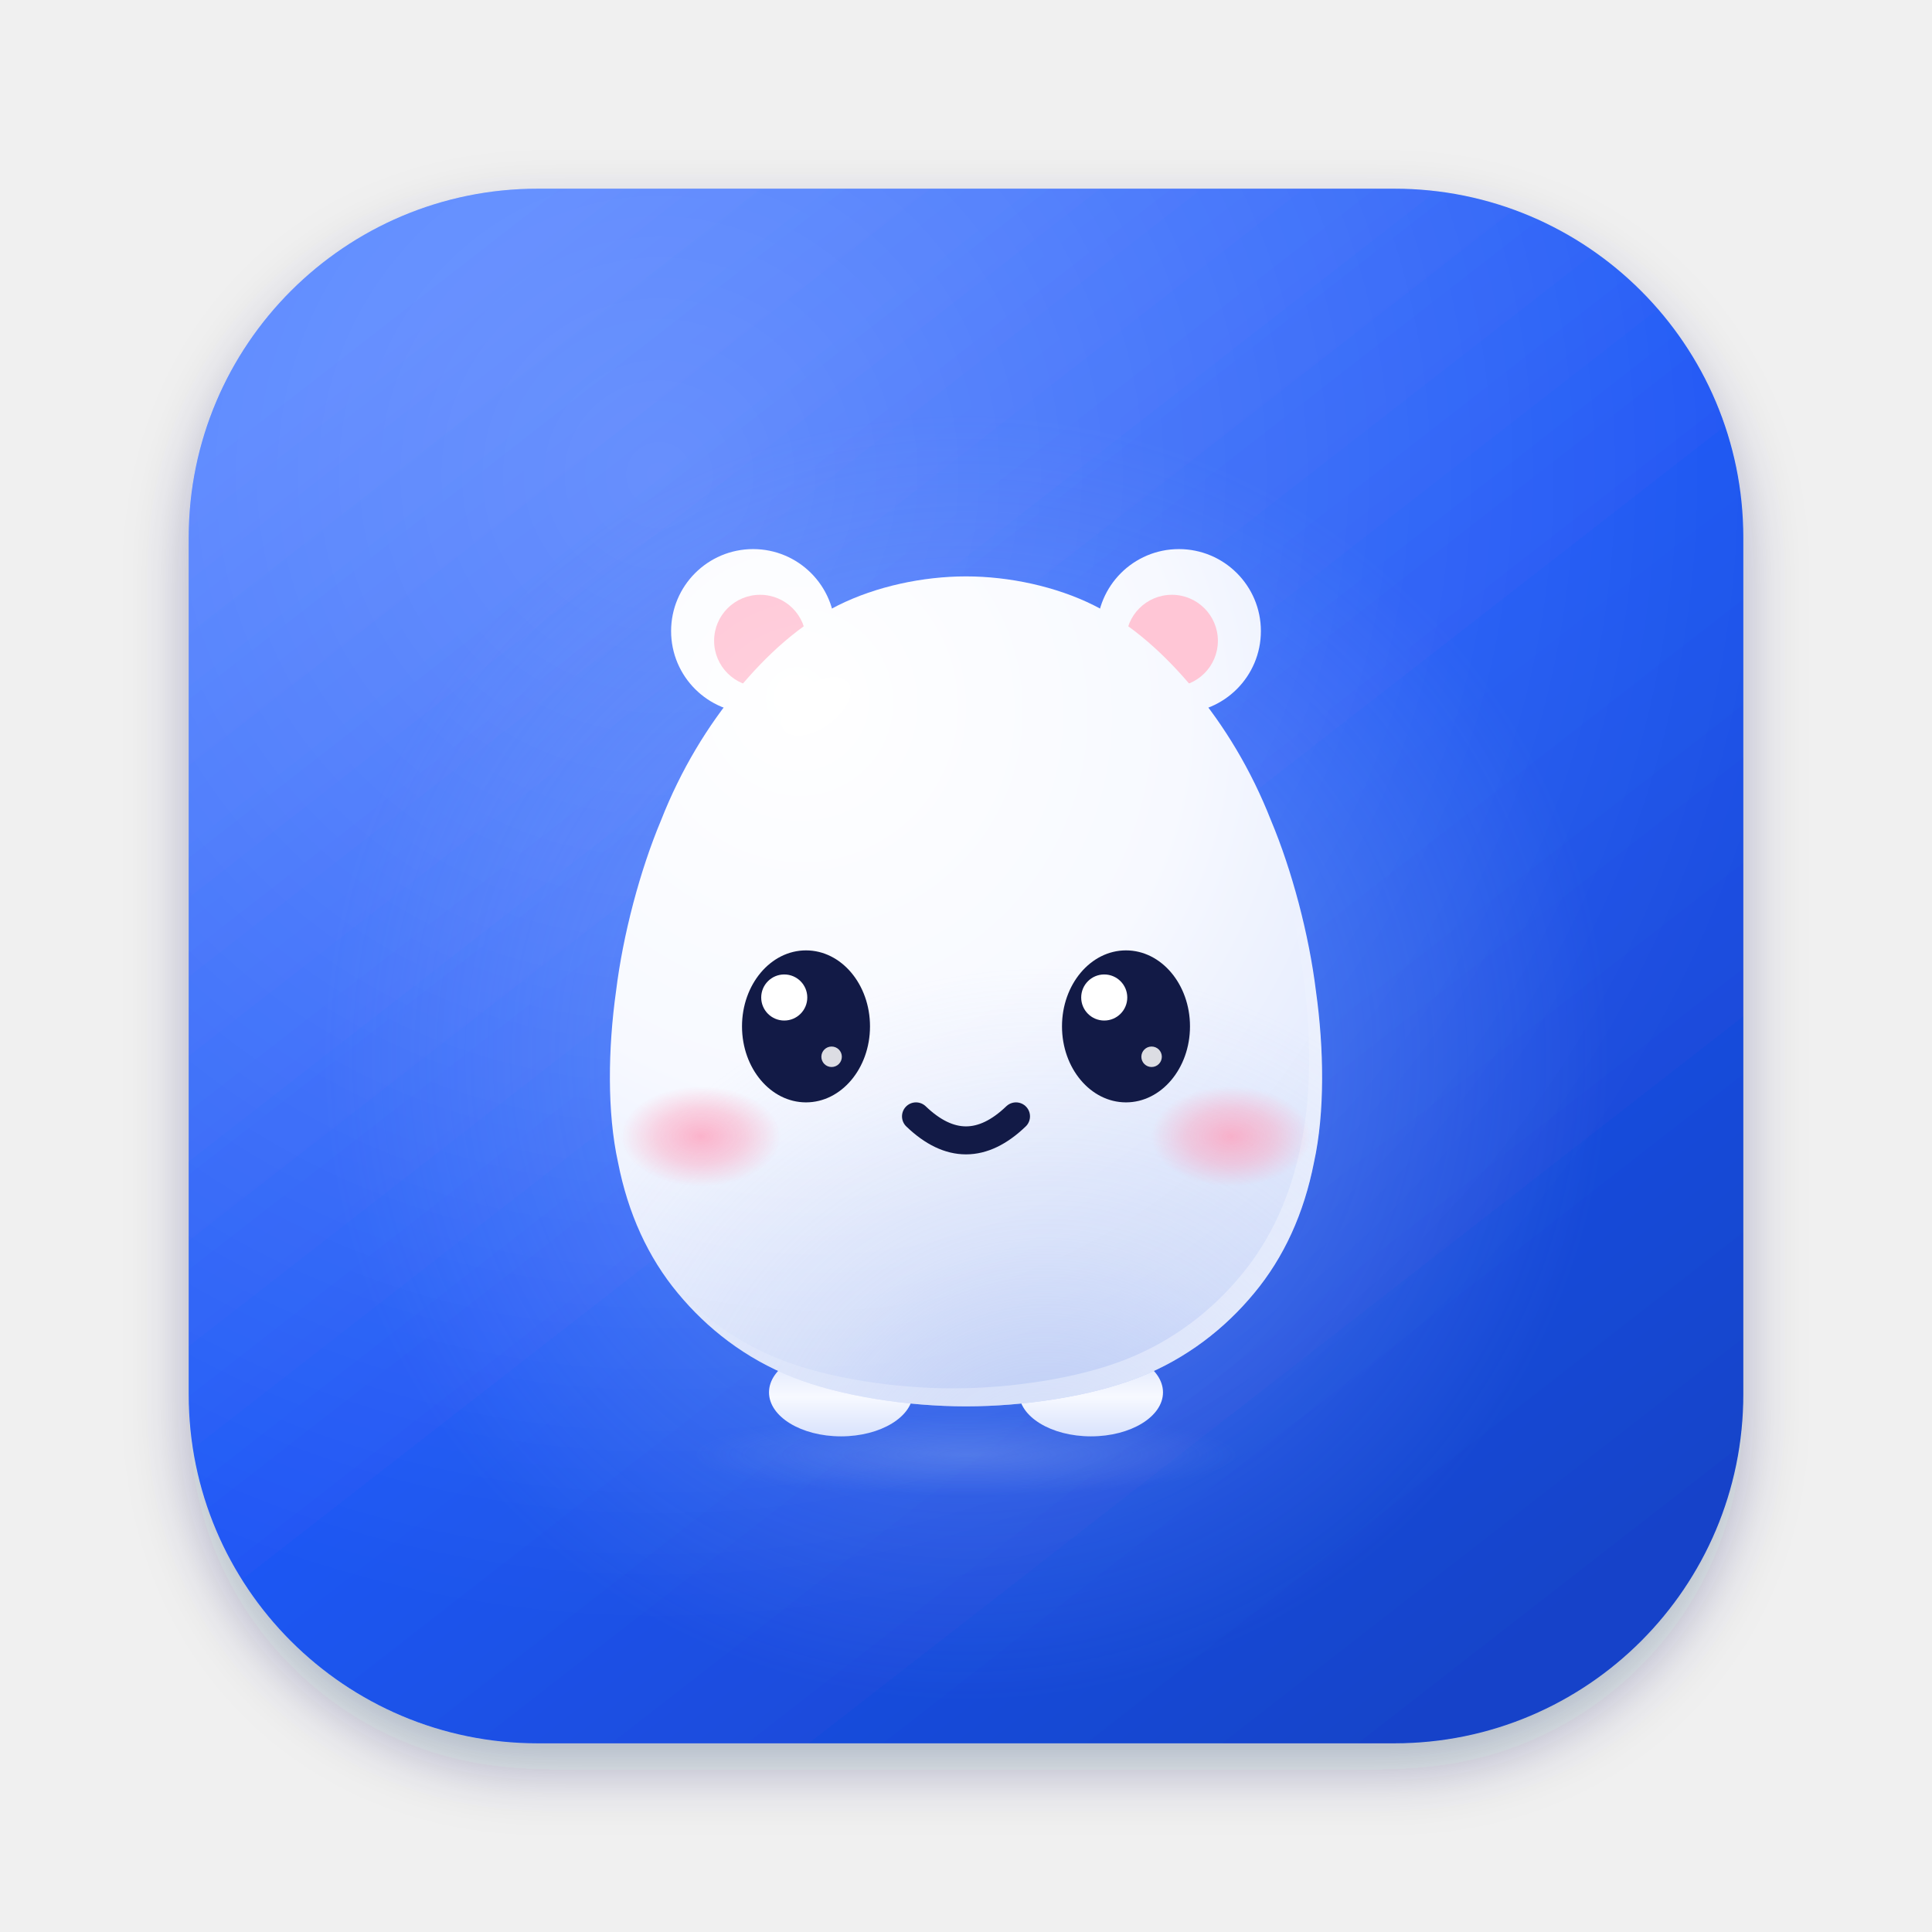
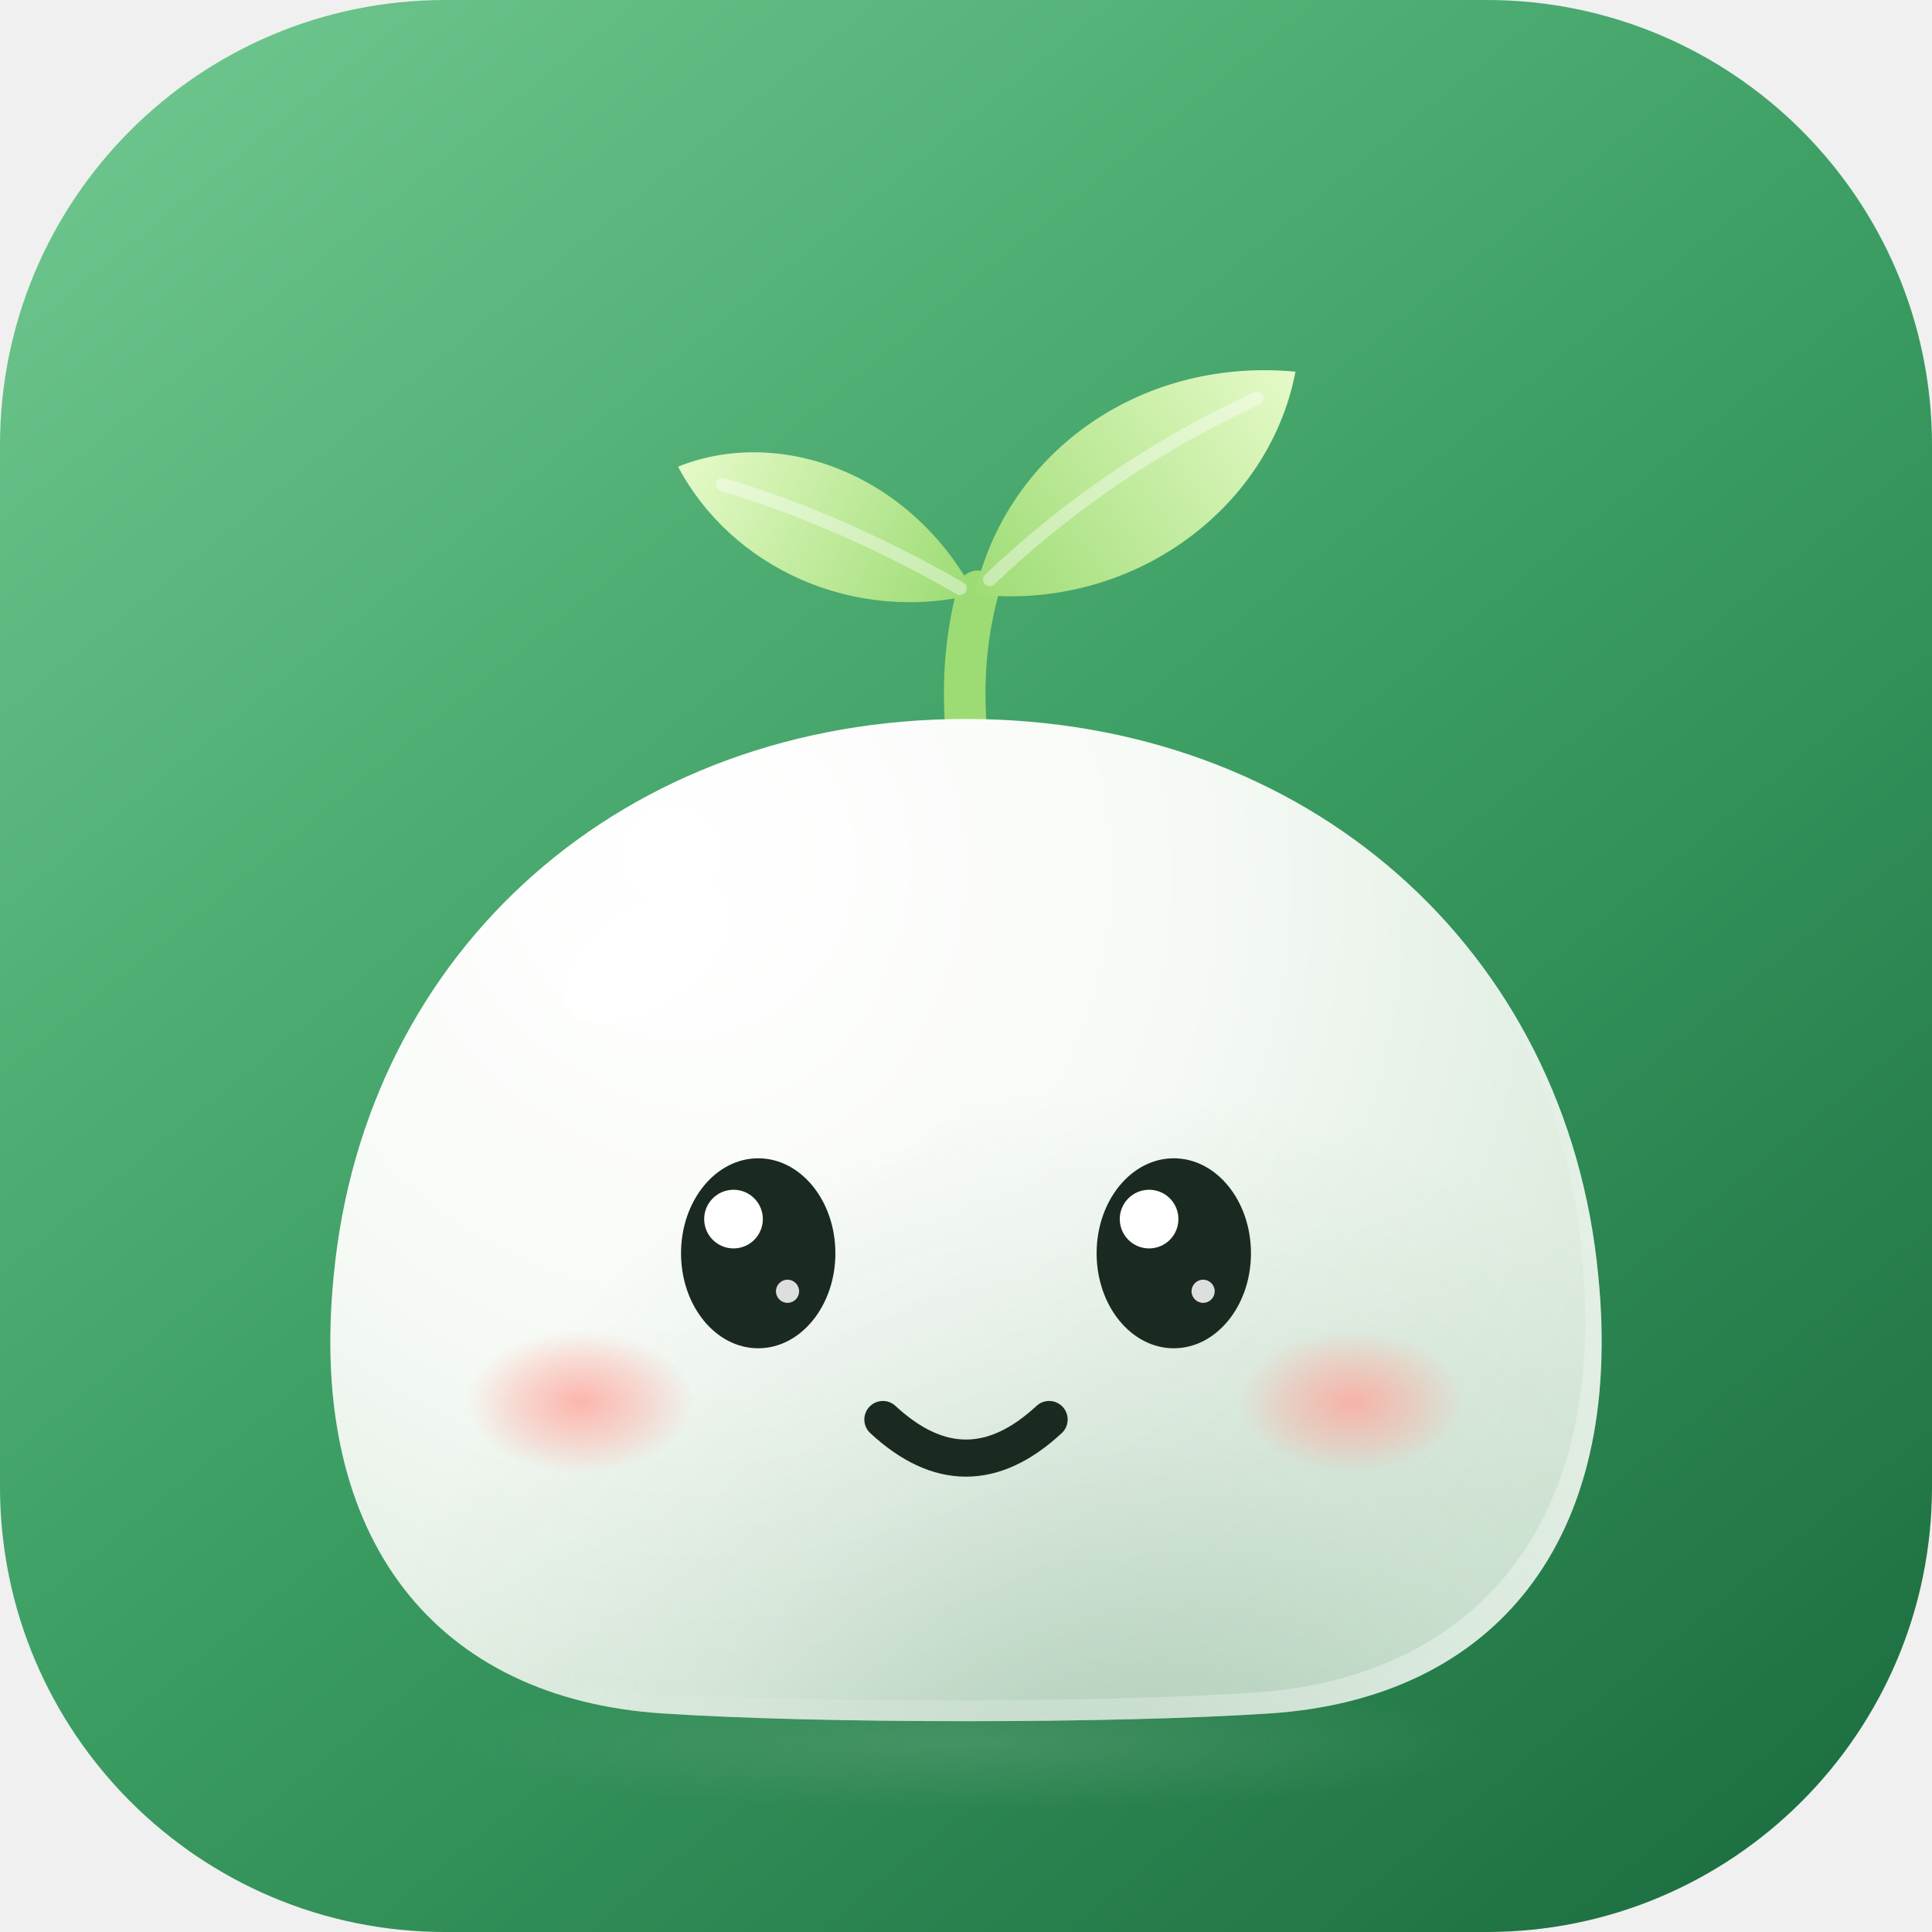
<svg xmlns="http://www.w3.org/2000/svg" viewBox="0 0 1024 1024">
  <defs>
-     <linearGradient id="icon-bg" x1="0.15" y1="0.05" x2="0.85" y2="0.95">
-       <stop offset="0" stop-color="#4a7bff" />
-       <stop offset="0.5" stop-color="#2058f5" />
-       <stop offset="1" stop-color="#1543c9" />
+     <linearGradient id="icon-bg" x1="0.1" y1="0.02" x2="0.9" y2="1">
+       <stop offset="0" stop-color="#6cc58c" />
+       <stop offset="0.5" stop-color="#3b9d62" />
+       <stop offset="1" stop-color="#1c6e40" />
    </linearGradient>
-     <radialGradient id="icon-sheen" cx="0.3" cy="0.18" r="0.75">
-       <stop offset="0" stop-color="#ffffff" stop-opacity="0.22" />
-       <stop offset="1" stop-color="#ffffff" stop-opacity="0" />
-     </radialGradient>
-     <radialGradient id="icon-glow" cx="0.5" cy="0.56" r="0.42">
-       <stop offset="0" stop-color="#9ab8ff" stop-opacity="0.45" />
-       <stop offset="1" stop-color="#9ab8ff" stop-opacity="0" />
-     </radialGradient>
-     <filter id="icon-shadow" x="-10%" y="-10%" width="120%" height="125%">
-       <feDropShadow dx="0" dy="14" stdDeviation="16" flood-color="#0b1a5c" flood-opacity="0.28" />
-     </filter>
  </defs>
-   <rect x="100" y="100" width="824" height="824" rx="185" fill="url(#icon-bg)" filter="url(#icon-shadow)" />
-   <rect x="100" y="100" width="824" height="824" rx="185" fill="url(#icon-sheen)" />
-   <rect x="100" y="100" width="824" height="824" rx="185" fill="url(#icon-glow)" />
-   <svg x="212" y="236" width="600" height="600" viewBox="0 0 120 120">
+   <rect width="1024" height="1024" rx="236" fill="url(#icon-bg)" />
+   <svg x="40" y="90" width="944" height="944" viewBox="0 0 120 120" overflow="visible">
    <defs>
-       <radialGradient id="body_r_0_" gradientUnits="userSpaceOnUse" cx="46" cy="36" r="78" fx="43" fy="31">
+       <radialGradient id="body_r_0_" gradientUnits="userSpaceOnUse" cx="44" cy="50" r="74" fx="40" fy="46">
        <stop offset="0" stop-color="#ffffff" />
-         <stop offset="0.48" stop-color="#f7f9ff" />
-         <stop offset="1" stop-color="#d8e2fc" />
+         <stop offset="0.46" stop-color="#f6faf5" />
+         <stop offset="1" stop-color="#d3e6d6" />
      </radialGradient>
-       <radialGradient id="core_r_0_" gradientUnits="userSpaceOnUse" cx="68" cy="112" r="54">
-         <stop offset="0" stop-color="#9fb5ee" stop-opacity="0.6" />
-         <stop offset="0.5" stop-color="#9fb5ee" stop-opacity="0.22" />
-         <stop offset="1" stop-color="#9fb5ee" stop-opacity="0" />
+       <radialGradient id="core_r_0_" gradientUnits="userSpaceOnUse" cx="70" cy="114" r="52">
+         <stop offset="0" stop-color="#7aa98a" stop-opacity="0.5" />
+         <stop offset="0.55" stop-color="#7aa98a" stop-opacity="0.16" />
+         <stop offset="1" stop-color="#7aa98a" stop-opacity="0" />
      </radialGradient>
-       <radialGradient id="bloom_r_0_" gradientUnits="userSpaceOnUse" cx="45" cy="36" r="26">
-         <stop offset="0" stop-color="#fff" stop-opacity="0.22" />
+       <radialGradient id="bloom_r_0_" gradientUnits="userSpaceOnUse" cx="42" cy="50" r="24">
+         <stop offset="0" stop-color="#fff" stop-opacity="0.55" />
        <stop offset="1" stop-color="#fff" stop-opacity="0" />
      </radialGradient>
-       <linearGradient id="rim_r_0_" gradientUnits="userSpaceOnUse" x1="90" y1="98" x2="70" y2="64">
-         <stop offset="0" stop-color="#ffffff" stop-opacity="0.45" />
-         <stop offset="1" stop-color="#ffffff" stop-opacity="0" />
+       <linearGradient id="rim_r_0_" gradientUnits="userSpaceOnUse" x1="96" y1="100" x2="72" y2="70">
+         <stop offset="0" stop-color="#fff" stop-opacity="0.38" />
+         <stop offset="1" stop-color="#fff" stop-opacity="0" />
      </linearGradient>
-       <linearGradient id="foot_r_0_" x1="0" y1="0" x2="0" y2="1">
-         <stop offset="0" stop-color="#d8e2fc" />
-         <stop offset="0.55" stop-color="#f7f9ff" />
-         <stop offset="1" stop-color="#d8e2fc" />
+       <linearGradient id="leafL_r_0_" gradientUnits="userSpaceOnUse" x1="60" y1="29" x2="41" y2="19">
+         <stop offset="0" stop-color="#9ddc74" />
+         <stop offset="1" stop-color="#e6fac8" />
+       </linearGradient>
+       <linearGradient id="leafR_r_0_" gradientUnits="userSpaceOnUse" x1="60" y1="29" x2="82" y2="13">
+         <stop offset="0" stop-color="#9ddc74" />
+         <stop offset="1" stop-color="#e6fac8" />
      </linearGradient>
      <radialGradient id="blush_r_0_">
-         <stop offset="0" stop-color="#ff9fbb" stop-opacity="0.9" />
-         <stop offset="0.55" stop-color="#ff9fbb" stop-opacity="0.5" />
-         <stop offset="1" stop-color="#ff9fbb" stop-opacity="0" />
+         <stop offset="0" stop-color="#ffa59c" stop-opacity="0.8" />
+         <stop offset="0.6" stop-color="#ffa59c" stop-opacity="0.35" />
+         <stop offset="1" stop-color="#ffa59c" stop-opacity="0" />
      </radialGradient>
      <radialGradient id="ground_r_0_">
-         <stop offset="0" stop-color="#9fb5ee" stop-opacity="0.26" />
-         <stop offset="1" stop-color="#9fb5ee" stop-opacity="0" />
+         <stop offset="0" stop-color="#7aa98a" stop-opacity="0.32" />
+         <stop offset="1" stop-color="#7aa98a" stop-opacity="0" />
      </radialGradient>
+       <linearGradient id="lens_r_0_" x1="0" y1="0" x2="0.4" y2="1">
+         <stop offset="0" stop-color="#2f5440" />
+         <stop offset="1" stop-color="#13221a" />
+       </linearGradient>
      <clipPath id="clip_r_0_">
-         <path d="M60 19C64.3 19 69 20 72.8 21.9C76.6 23.8 79.9 26.8 82.8 30.3C85.8 33.9 88.5 38.3 90.5 43.4C92.6 48.4 94.3 54.8 95 60.5C95.8 66.2 95.9 72.6 94.8 77.6C93.8 82.7 91.8 87.1 88.8 90.7C85.9 94.2 82.1 97.2 77.3 99.1C72.5 101 65.8 102 60 102C54.2 102 47.5 101 42.7 99.1C37.9 97.2 34.1 94.2 31.2 90.7C28.2 87.1 26.2 82.7 25.2 77.6C24.1 72.6 24.2 66.2 25 60.5C25.7 54.8 27.4 48.4 29.5 43.4C31.5 38.3 34.2 33.9 37.2 30.3C40.1 26.8 43.4 23.8 47.2 21.9C51 20 55.7 19 60 19Z" />
-         <circle cx="38.71" cy="24.47" r="8.2" />
-         <circle cx="81.29" cy="24.47" r="8.2" />
+         <path d="M60 37C83 37 100.5 52.5 102.6 74.5C104.4 92.5 95.5 103 80.5 104C70 104.7 50 104.7 39.5 104C24.5 103 15.6 92.5 17.4 74.5C19.5 52.5 37 37 60 37Z" />
      </clipPath>
      <mask id="rimMask_r_0_" maskUnits="userSpaceOnUse" x="0" y="0" width="120" height="120">
-         <path d="M60 19C64.3 19 69 20 72.8 21.9C76.6 23.8 79.9 26.8 82.8 30.3C85.8 33.9 88.5 38.3 90.5 43.4C92.6 48.4 94.3 54.8 95 60.5C95.8 66.2 95.9 72.6 94.8 77.6C93.8 82.7 91.8 87.1 88.8 90.7C85.9 94.2 82.1 97.2 77.3 99.1C72.5 101 65.8 102 60 102C54.2 102 47.5 101 42.7 99.1C37.9 97.2 34.1 94.2 31.2 90.7C28.2 87.1 26.2 82.7 25.2 77.6C24.1 72.6 24.2 66.2 25 60.5C25.7 54.8 27.4 48.4 29.5 43.4C31.5 38.3 34.2 33.9 37.2 30.3C40.1 26.8 43.4 23.8 47.2 21.9C51 20 55.7 19 60 19Z" fill="#fff" />
-         <path d="M60 19C64.3 19 69 20 72.8 21.9C76.6 23.8 79.9 26.8 82.8 30.3C85.8 33.9 88.5 38.3 90.5 43.4C92.6 48.4 94.3 54.8 95 60.5C95.8 66.2 95.9 72.6 94.8 77.6C93.8 82.7 91.8 87.1 88.8 90.7C85.9 94.2 82.1 97.2 77.3 99.1C72.5 101 65.8 102 60 102C54.2 102 47.5 101 42.7 99.1C37.9 97.2 34.1 94.2 31.2 90.7C28.2 87.1 26.2 82.7 25.2 77.6C24.1 72.6 24.2 66.2 25 60.5C25.7 54.8 27.4 48.4 29.5 43.4C31.5 38.3 34.2 33.9 37.2 30.3C40.1 26.8 43.4 23.8 47.2 21.9C51 20 55.7 19 60 19Z" fill="#000" transform="translate(-1.3 -1.8)" />
+         <path d="M60 37C83 37 100.5 52.5 102.6 74.5C104.4 92.5 95.5 103 80.5 104C70 104.7 50 104.7 39.5 104C24.5 103 15.6 92.5 17.4 74.5C19.5 52.5 37 37 60 37Z" fill="#fff" />
+         <path d="M60 37C83 37 100.5 52.5 102.6 74.5C104.4 92.5 95.5 103 80.5 104C70 104.7 50 104.7 39.5 104C24.5 103 15.6 92.5 17.4 74.5C19.5 52.5 37 37 60 37Z" fill="#000" transform="translate(-1.1 -1.4)" />
      </mask>
      <clipPath id="grin_r_0_">
-         <path d="M52.5 72Q60 73.4 67.5 72Q66.6 82 60 82Q53.4 82 52.5 72Z" />
+         <path d="M51.6 81.4Q60 82.8 68.4 81.4Q67.4 91.4 60 91.4Q52.6 91.4 51.6 81.4Z" />
      </clipPath>
    </defs>
-     <ellipse cx="60" cy="107" rx="29" ry="4.4" fill="url(#ground_r_0_)" />
+     <ellipse cx="60" cy="106" rx="35" ry="4.6" fill="url(#ground_r_0_)" />
    <g>
-       <g transform="translate(60 104) scale(1.06) translate(-60 -104)">
-         <g fill="url(#body_r_0_)">
-           <circle cx="38.71" cy="24.47" r="8.2" />
-           <circle cx="81.29" cy="24.47" r="8.2" />
-         </g>
-         <g fill="#ffc6d6">
-           <circle cx="39.41" cy="25.44" r="4.6" />
-           <circle cx="80.59" cy="25.44" r="4.6" />
-         </g>
-         <ellipse cx="47.5" cy="100.6" rx="7.2" ry="4.4" fill="url(#foot_r_0_)" />
-         <ellipse cx="72.5" cy="100.6" rx="7.2" ry="4.4" fill="url(#foot_r_0_)" />
-         <path d="M60 19C64.3 19 69 20 72.8 21.9C76.6 23.8 79.9 26.8 82.8 30.3C85.8 33.9 88.5 38.3 90.5 43.4C92.6 48.4 94.3 54.8 95 60.5C95.8 66.2 95.9 72.6 94.8 77.6C93.8 82.7 91.8 87.1 88.8 90.7C85.9 94.2 82.1 97.2 77.3 99.1C72.5 101 65.8 102 60 102C54.2 102 47.5 101 42.7 99.1C37.9 97.2 34.1 94.2 31.2 90.7C28.2 87.1 26.2 82.7 25.2 77.6C24.1 72.6 24.2 66.2 25 60.5C25.7 54.8 27.4 48.4 29.5 43.4C31.5 38.3 34.2 33.9 37.2 30.3C40.1 26.8 43.4 23.8 47.2 21.9C51 20 55.7 19 60 19Z" fill="url(#body_r_0_)" />
-         <g clip-path="url(#clip_r_0_)">
-           <rect width="120" height="120" fill="url(#core_r_0_)" />
-           <rect width="120" height="120" fill="url(#bloom_r_0_)" />
-         </g>
-         <path d="M60 19C64.3 19 69 20 72.8 21.9C76.6 23.8 79.9 26.8 82.8 30.3C85.8 33.9 88.5 38.3 90.5 43.4C92.6 48.4 94.3 54.8 95 60.5C95.8 66.2 95.9 72.6 94.8 77.6C93.8 82.7 91.8 87.1 88.8 90.7C85.9 94.2 82.1 97.2 77.3 99.1C72.5 101 65.8 102 60 102C54.2 102 47.5 101 42.7 99.1C37.9 97.2 34.1 94.2 31.2 90.7C28.2 87.1 26.2 82.7 25.2 77.6C24.1 72.6 24.2 66.2 25 60.5C25.7 54.8 27.4 48.4 29.5 43.4C31.5 38.3 34.2 33.9 37.2 30.3C40.1 26.8 43.4 23.8 47.2 21.9C51 20 55.7 19 60 19Z" fill="url(#rim_r_0_)" mask="url(#rimMask_r_0_)" />
-         <ellipse cx="45" cy="32" rx="4" ry="2.2" fill="#fff" opacity="0.7" transform="rotate(-36 45 32)" />
-         <ellipse cx="33.5" cy="75" rx="8" ry="5" fill="url(#blush_r_0_)" opacity="0.85" />
-         <ellipse cx="86.5" cy="75" rx="8" ry="5" fill="url(#blush_r_0_)" opacity="0.85" />
+       <g>
        <g>
          <g>
-             <ellipse cx="44" cy="64" rx="6.4" ry="7.6" fill="#121a46" />
-             <circle cx="41.824" cy="61.112" r="2.304" fill="#fff" />
-             <circle cx="46.56" cy="67.04" r="1.024" fill="#fff" opacity="0.85" />
+             <path d="M60.2 39.5C59.6 35 60 31.4 60.8 28.4" stroke="#9ddc74" stroke-linecap="round" stroke-linejoin="round" fill="none" stroke-width="2.8" />
+             <g>
+               <path d="M60.6 28.6C56.4 20.6 47.6 17.2 40.6 20C44.2 26.8 52.4 30.6 60.6 28.6Z" fill="url(#leafL_r_0_)" />
+               <path d="M59.6 28.2Q51.6 23.6 43.6 21.2" stroke="#fff" stroke-opacity="0.4" stroke-width="0.9" stroke-linecap="round" fill="none" />
+             </g>
+             <g>
+               <path d="M60.6 28.6C62.6 19.4 71.4 12.6 82.2 13.6C80.4 23 71 29.8 60.6 28.6Z" fill="url(#leafR_r_0_)" />
+               <path d="M61.6 27.6Q69.6 20 79.6 15.4" stroke="#fff" stroke-opacity="0.4" stroke-width="0.9" stroke-linecap="round" fill="none" />
+             </g>
          </g>
+           <path d="M60 37C83 37 100.5 52.5 102.6 74.5C104.4 92.5 95.5 103 80.5 104C70 104.7 50 104.7 39.5 104C24.5 103 15.6 92.5 17.4 74.5C19.5 52.5 37 37 60 37Z" fill="url(#body_r_0_)" />
+           <g clip-path="url(#clip_r_0_)">
+             <rect width="120" height="120" fill="url(#core_r_0_)" />
+             <rect width="120" height="120" fill="url(#bloom_r_0_)" />
+           </g>
+           <path d="M60 37C83 37 100.5 52.5 102.6 74.5C104.4 92.5 95.5 103 80.5 104C70 104.7 50 104.7 39.5 104C24.5 103 15.6 92.5 17.4 74.5C19.5 52.5 37 37 60 37Z" fill="url(#rim_r_0_)" mask="url(#rimMask_r_0_)" />
+           <ellipse cx="38.5" cy="53" rx="6.4" ry="3.4" fill="#fff" opacity="0.8" transform="rotate(-34 38.5 53)" />
          <g>
-             <ellipse cx="76" cy="64" rx="6.4" ry="7.6" fill="#121a46" />
-             <circle cx="73.824" cy="61.112" r="2.304" fill="#fff" />
-             <circle cx="78.56" cy="67.04" r="1.024" fill="#fff" opacity="0.85" />
+             <ellipse cx="34" cy="83" rx="7.6" ry="4.8" fill="url(#blush_r_0_)" />
+             <ellipse cx="86" cy="83" rx="7.6" ry="4.8" fill="url(#blush_r_0_)" />
+             <g>
+               <g>
+                 <ellipse cx="46" cy="73" rx="5.2" ry="6.4" fill="#1b2a21" />
+                 <circle cx="44.336" cy="70.696" r="1.976" fill="#fff" />
+                 <circle cx="47.976" cy="75.56" r="0.78" fill="#fff" opacity="0.85" />
+               </g>
+               <g>
+                 <ellipse cx="74" cy="73" rx="5.2" ry="6.4" fill="#1b2a21" />
+                 <circle cx="72.336" cy="70.696" r="1.976" fill="#fff" />
+                 <circle cx="75.976" cy="75.56" r="0.78" fill="#fff" opacity="0.85" />
+               </g>
+             </g>
+             <path d="M54.4 84.2Q60 89.4 65.6 84.2" stroke="#1b2a21" stroke-linecap="round" stroke-linejoin="round" fill="none" stroke-width="2.5" />
          </g>
        </g>
-         <path d="M55 73q5 4.8 10 0" stroke="#121a46" stroke-linecap="round" stroke-linejoin="round" fill="none" stroke-width="2.8" />
      </g>
    </g>
  </svg>
</svg>
